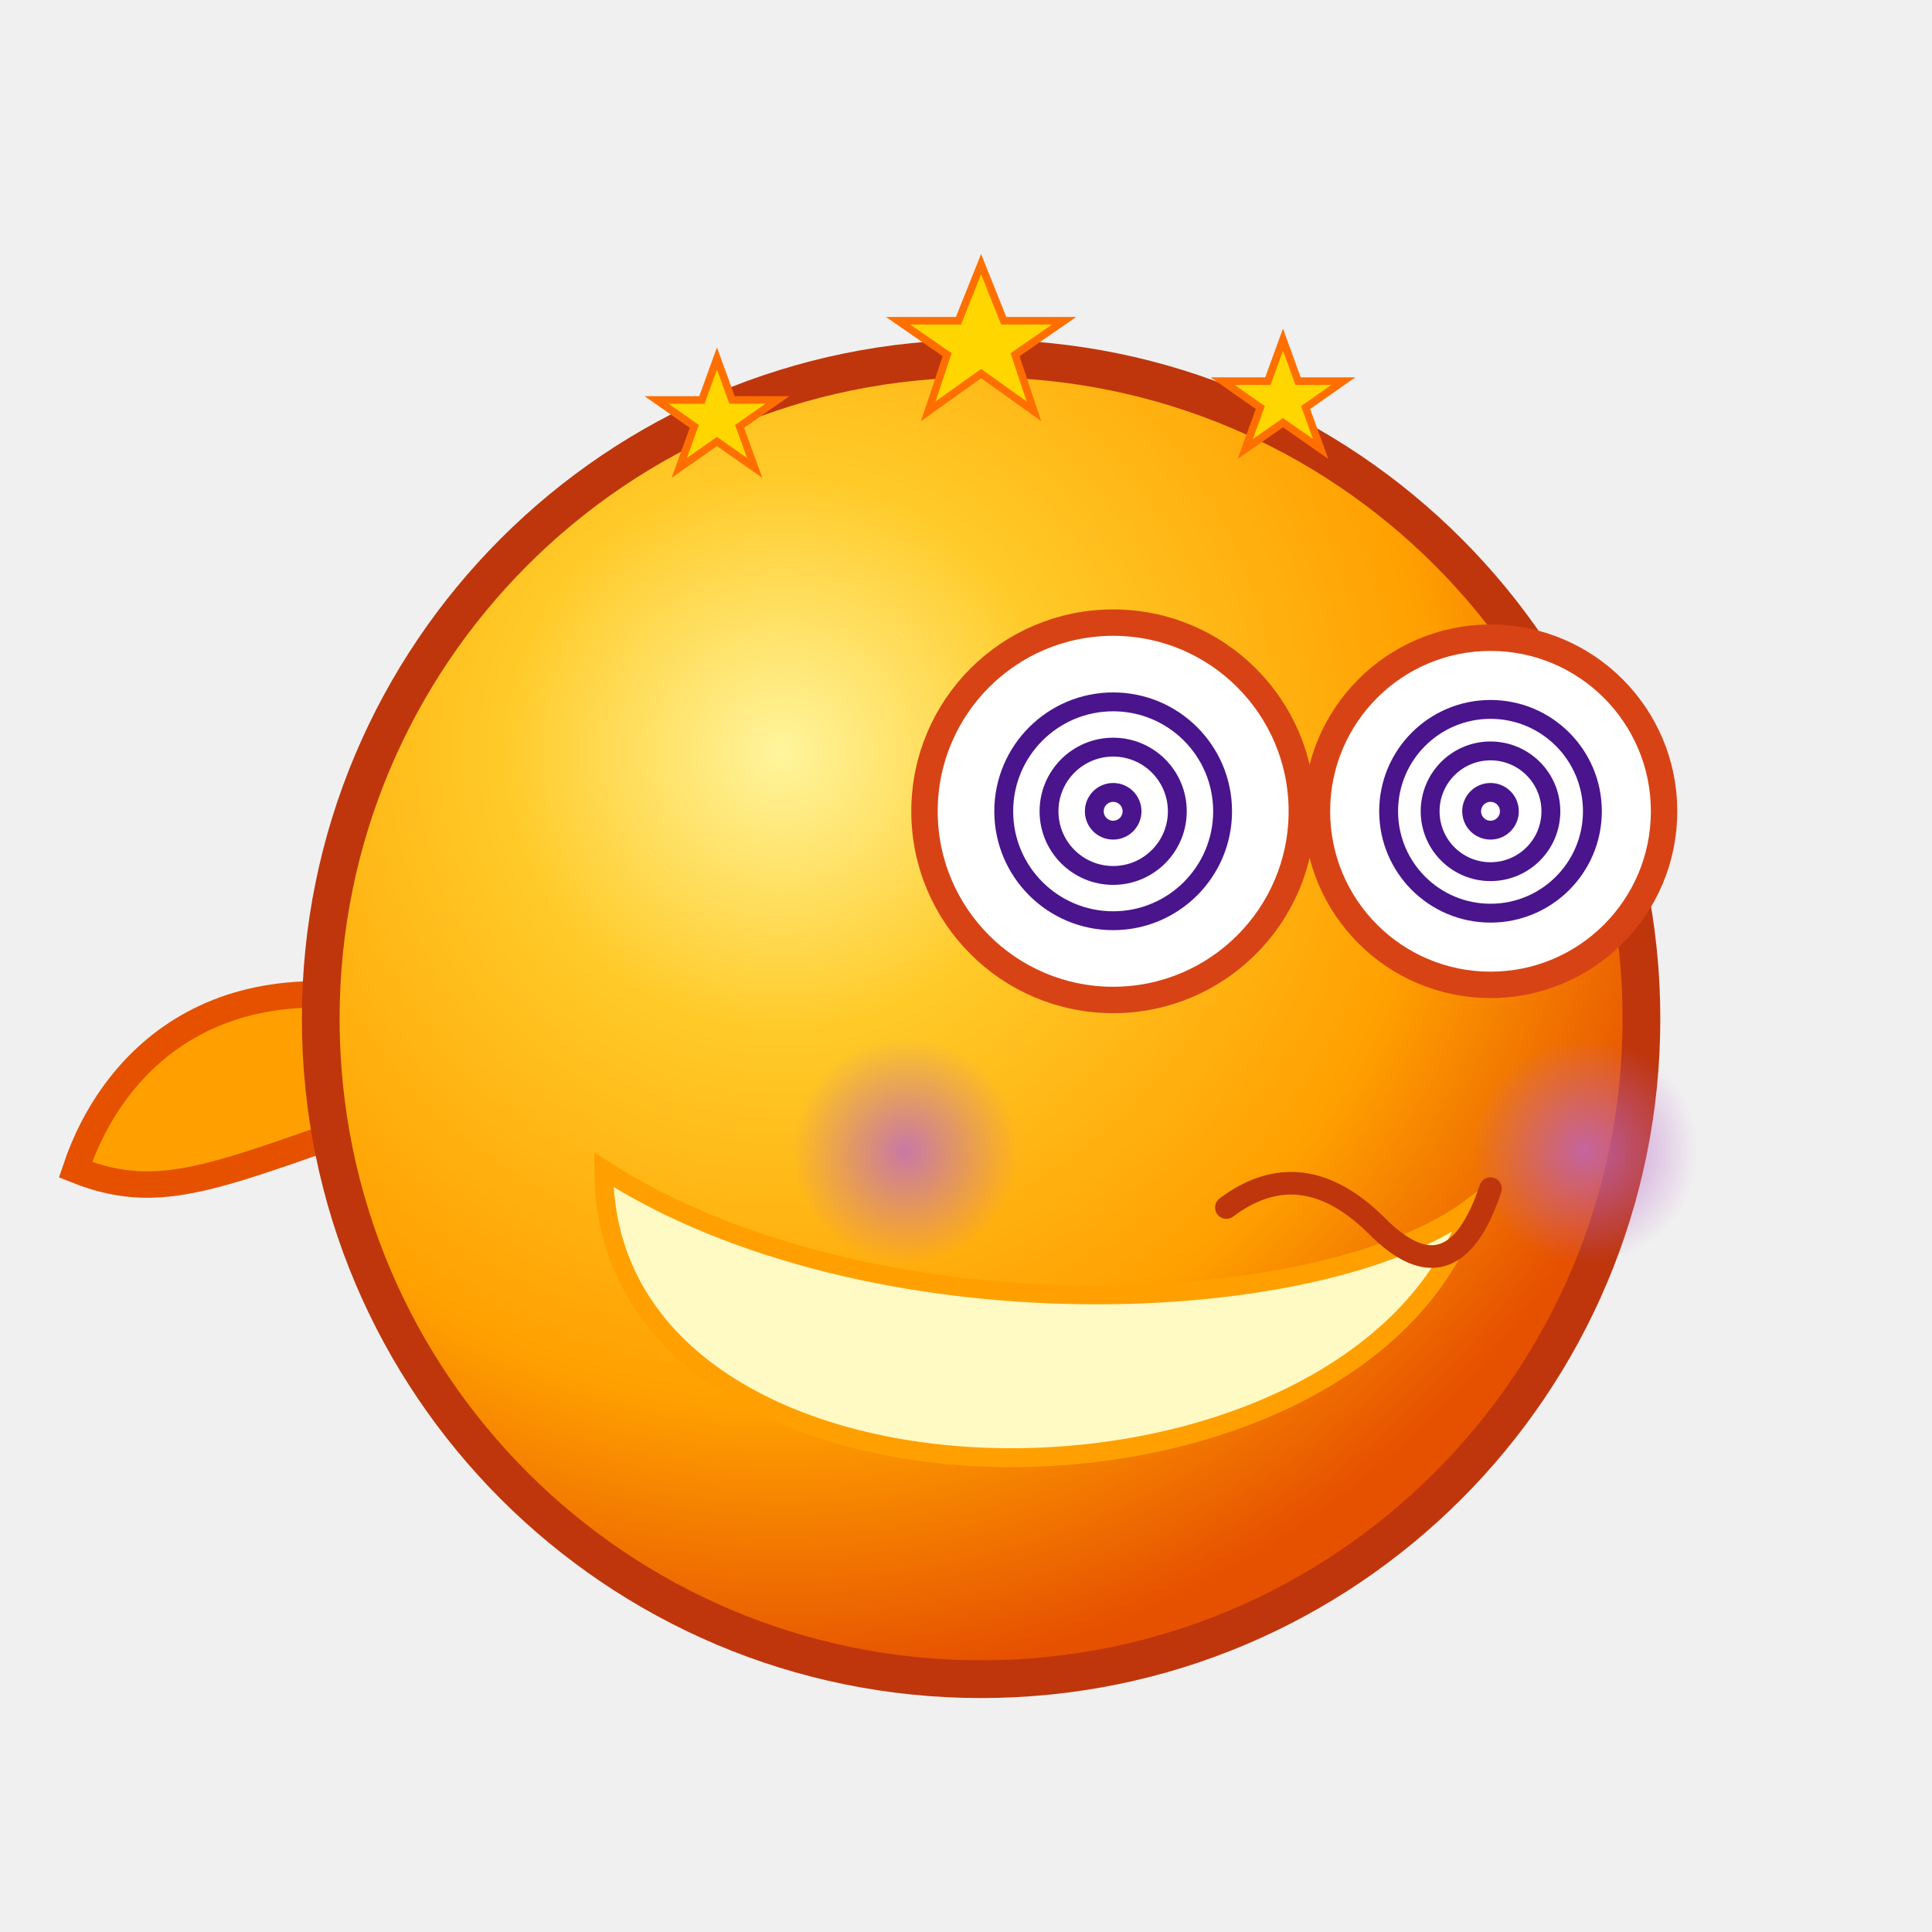
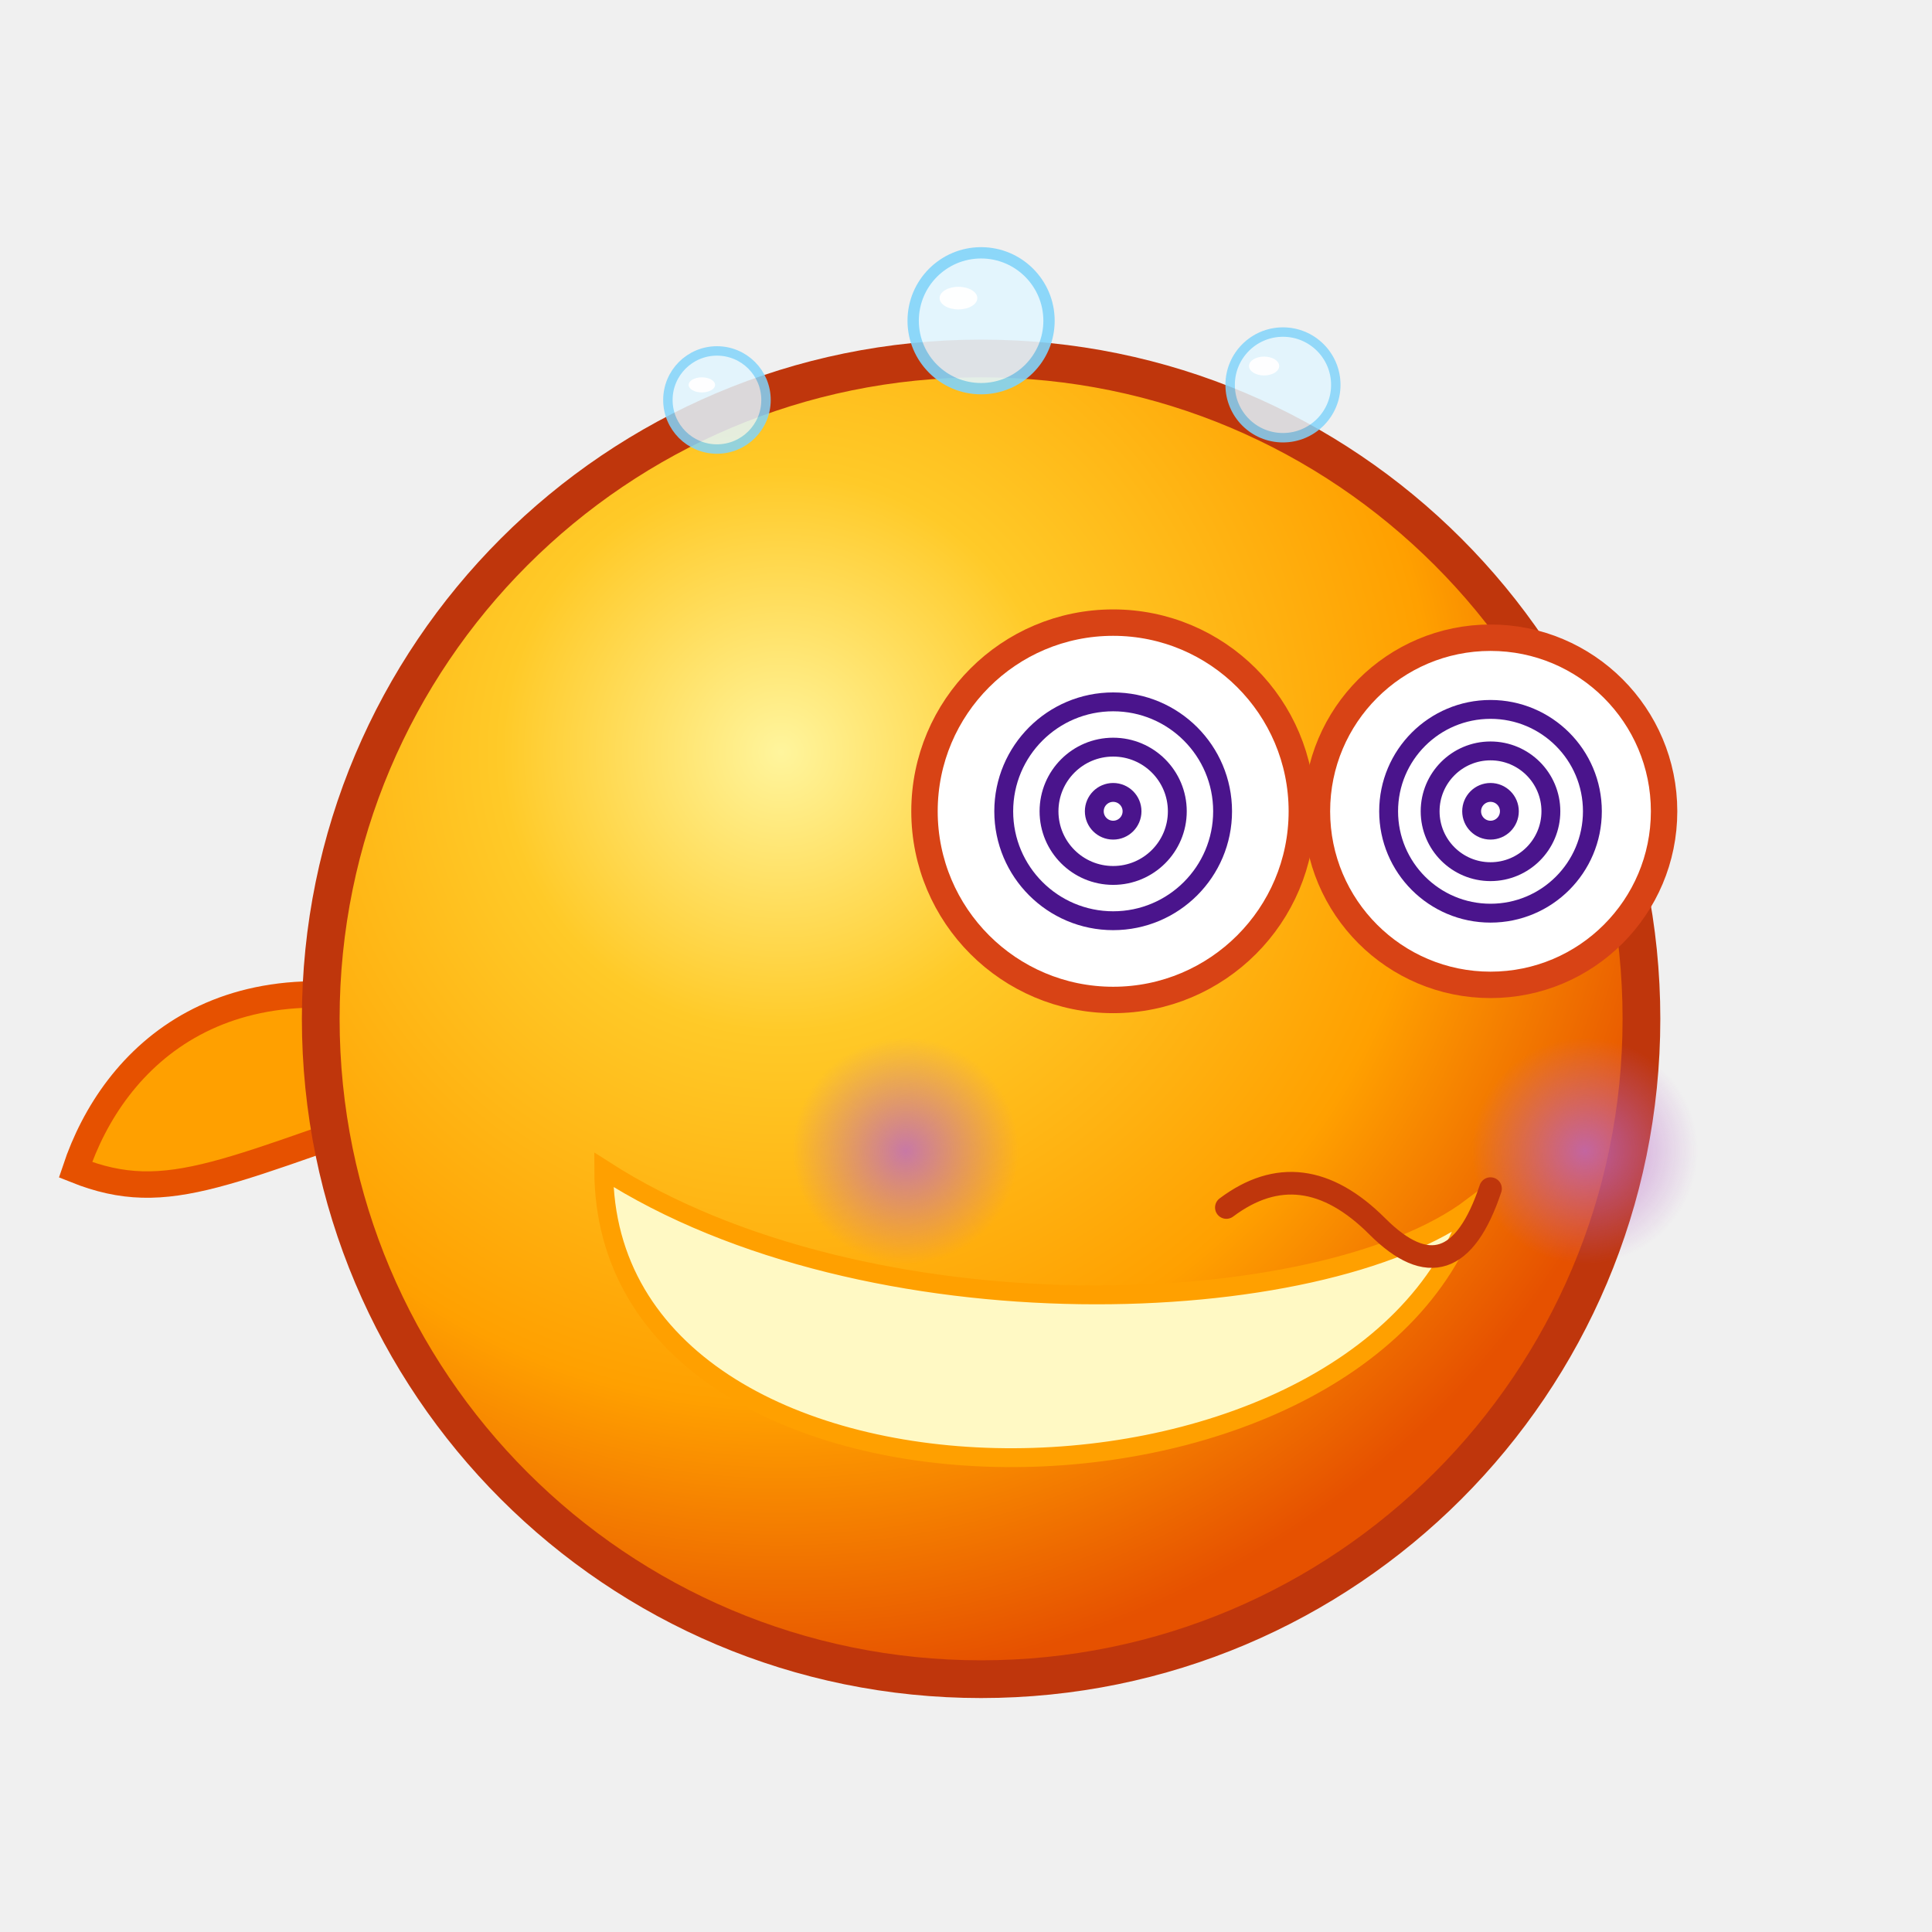
<svg xmlns="http://www.w3.org/2000/svg" width="512" height="512" viewBox="0 0 512 512">
  <defs>
    <radialGradient id="dizzyBodyGrad" cx="35%" cy="30%" r="70%">
      <stop offset="0%" stop-color="#FFF59D" />
      <stop offset="30%" stop-color="#FFCA28" />
      <stop offset="70%" stop-color="#FFA000" />
      <stop offset="100%" stop-color="#E65100" />
    </radialGradient>
    <radialGradient id="dizzyCheekGrad" cx="50%" cy="50%" r="50%">
      <stop offset="0%" stop-color="#BA68C8" stop-opacity="0.8" />
      <stop offset="100%" stop-color="#BA68C8" stop-opacity="0" />
    </radialGradient>
  </defs>
  <path d="M 120 270 C 60 250, 30 280, 20 310 C 45 320, 60 310, 120 290 Z" fill="#FFA000" stroke="#E65100" stroke-width="7" />
  <circle cx="260" cy="270" r="175" fill="url(#dizzyBodyGrad)" stroke="#BF360C" stroke-width="10" />
  <path d="M 160 310 C 160 410, 360 410, 390 320 C 350 350, 230 355, 160 310 Z" fill="#FFF9C4" stroke="#FFA000" stroke-width="5" />
  <circle cx="240" cy="305" r="30" fill="url(#dizzyCheekGrad)" />
  <circle cx="420" cy="305" r="30" fill="url(#dizzyCheekGrad)" />
  <circle cx="295" cy="215" r="50" fill="#FFFFFF" stroke="#D84315" stroke-width="7" />
  <path d="M 295 215             m -5, 0 a 5,5 0 1,0 10,0 a 5,5 0 1,0 -10,0            m -12, 0 a 17,17 0 1,0 34,0 a 17,17 0 1,0 -34,0            m -12, 0 a 29,29 0 1,0 58,0 a 29,29 0 1,0 -58,0" stroke="#4A148C" stroke-width="5" fill="none" stroke-linecap="round" />
  <circle cx="395" cy="215" r="46" fill="#FFFFFF" stroke="#D84315" stroke-width="7" />
  <path d="M 395 215             m -5, 0 a 5,5 0 1,0 10,0 a 5,5 0 1,0 -10,0            m -11, 0 a 16,16 0 1,0 32,0 a 16,16 0 1,0 -32,0            m -11, 0 a 27,27 0 1,0 54,0 a 27,27 0 1,0 -54,0" stroke="#4A148C" stroke-width="5" fill="none" stroke-linecap="round" />
  <path d="M 325 320 Q 345 305 365 325 T 395 315" stroke="#BF360C" stroke-width="6" stroke-linecap="round" fill="none" />
-   <polygon points="260,70 266,85 282,85 269,94 274,109 260,99 246,109 251,94 238,85 254,85" fill="#FFD600" stroke="#FF6F00" stroke-width="2" />
-   <polygon points="340,90 344,101 356,101 346,108 350,119 340,112 330,119 334,108 324,101 336,101" fill="#FFD600" stroke="#FF6F00" stroke-width="2" />
-   <polygon points="190,95 194,106 206,106 196,113 200,124 190,117 180,124 184,113 174,106 186,106" fill="#FFD600" stroke="#FF6F00" stroke-width="2" />
+   <circle cx="260" cy="85" r="18" fill="#E1F5FE" stroke="#81D4FA" stroke-width="3" opacity="0.9" />
+   <ellipse cx="254" cy="79" rx="5" ry="3" fill="#FFFFFF" opacity="0.95" />
+   <circle cx="340" cy="102" r="14" fill="#E1F5FE" stroke="#81D4FA" stroke-width="2.5" opacity="0.85" />
+   <ellipse cx="335" cy="97" rx="4" ry="2.5" fill="#FFFFFF" opacity="0.95" />
+   <circle cx="190" cy="106" r="13" fill="#E1F5FE" stroke="#81D4FA" stroke-width="2.5" opacity="0.85" />
+   <ellipse cx="186" cy="102" rx="3.5" ry="2" fill="#FFFFFF" opacity="0.95" />
</svg>
